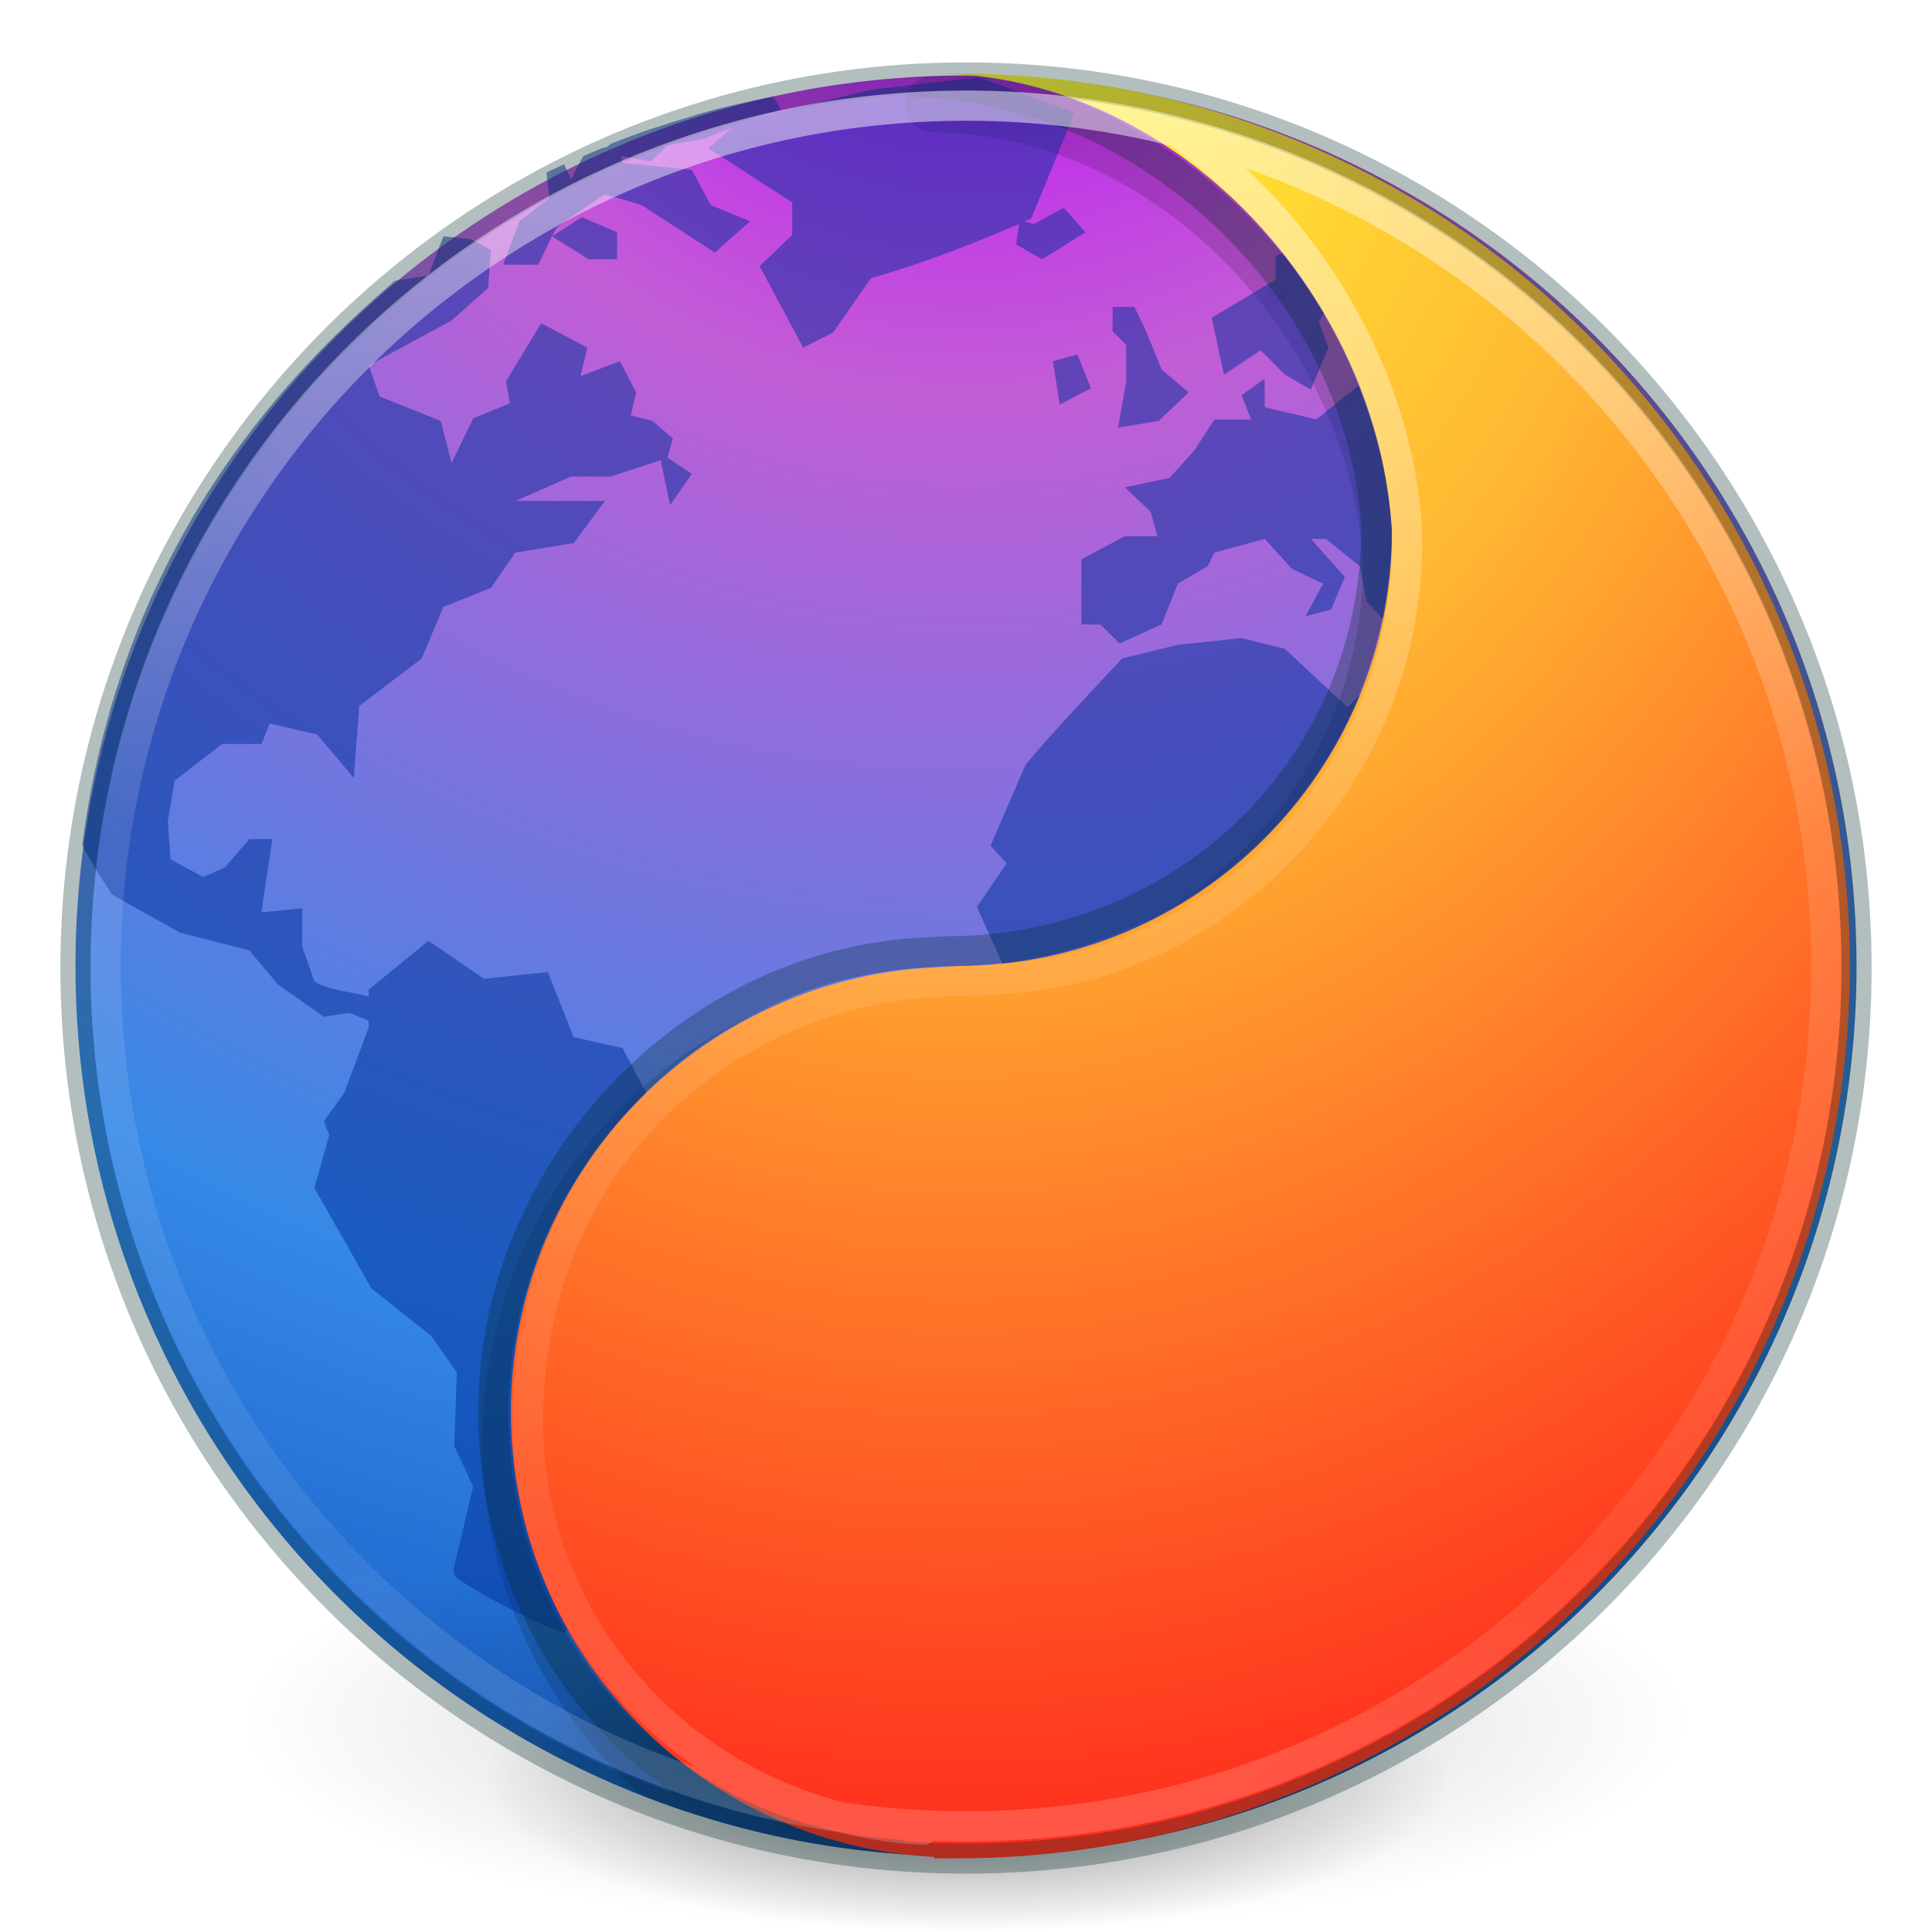
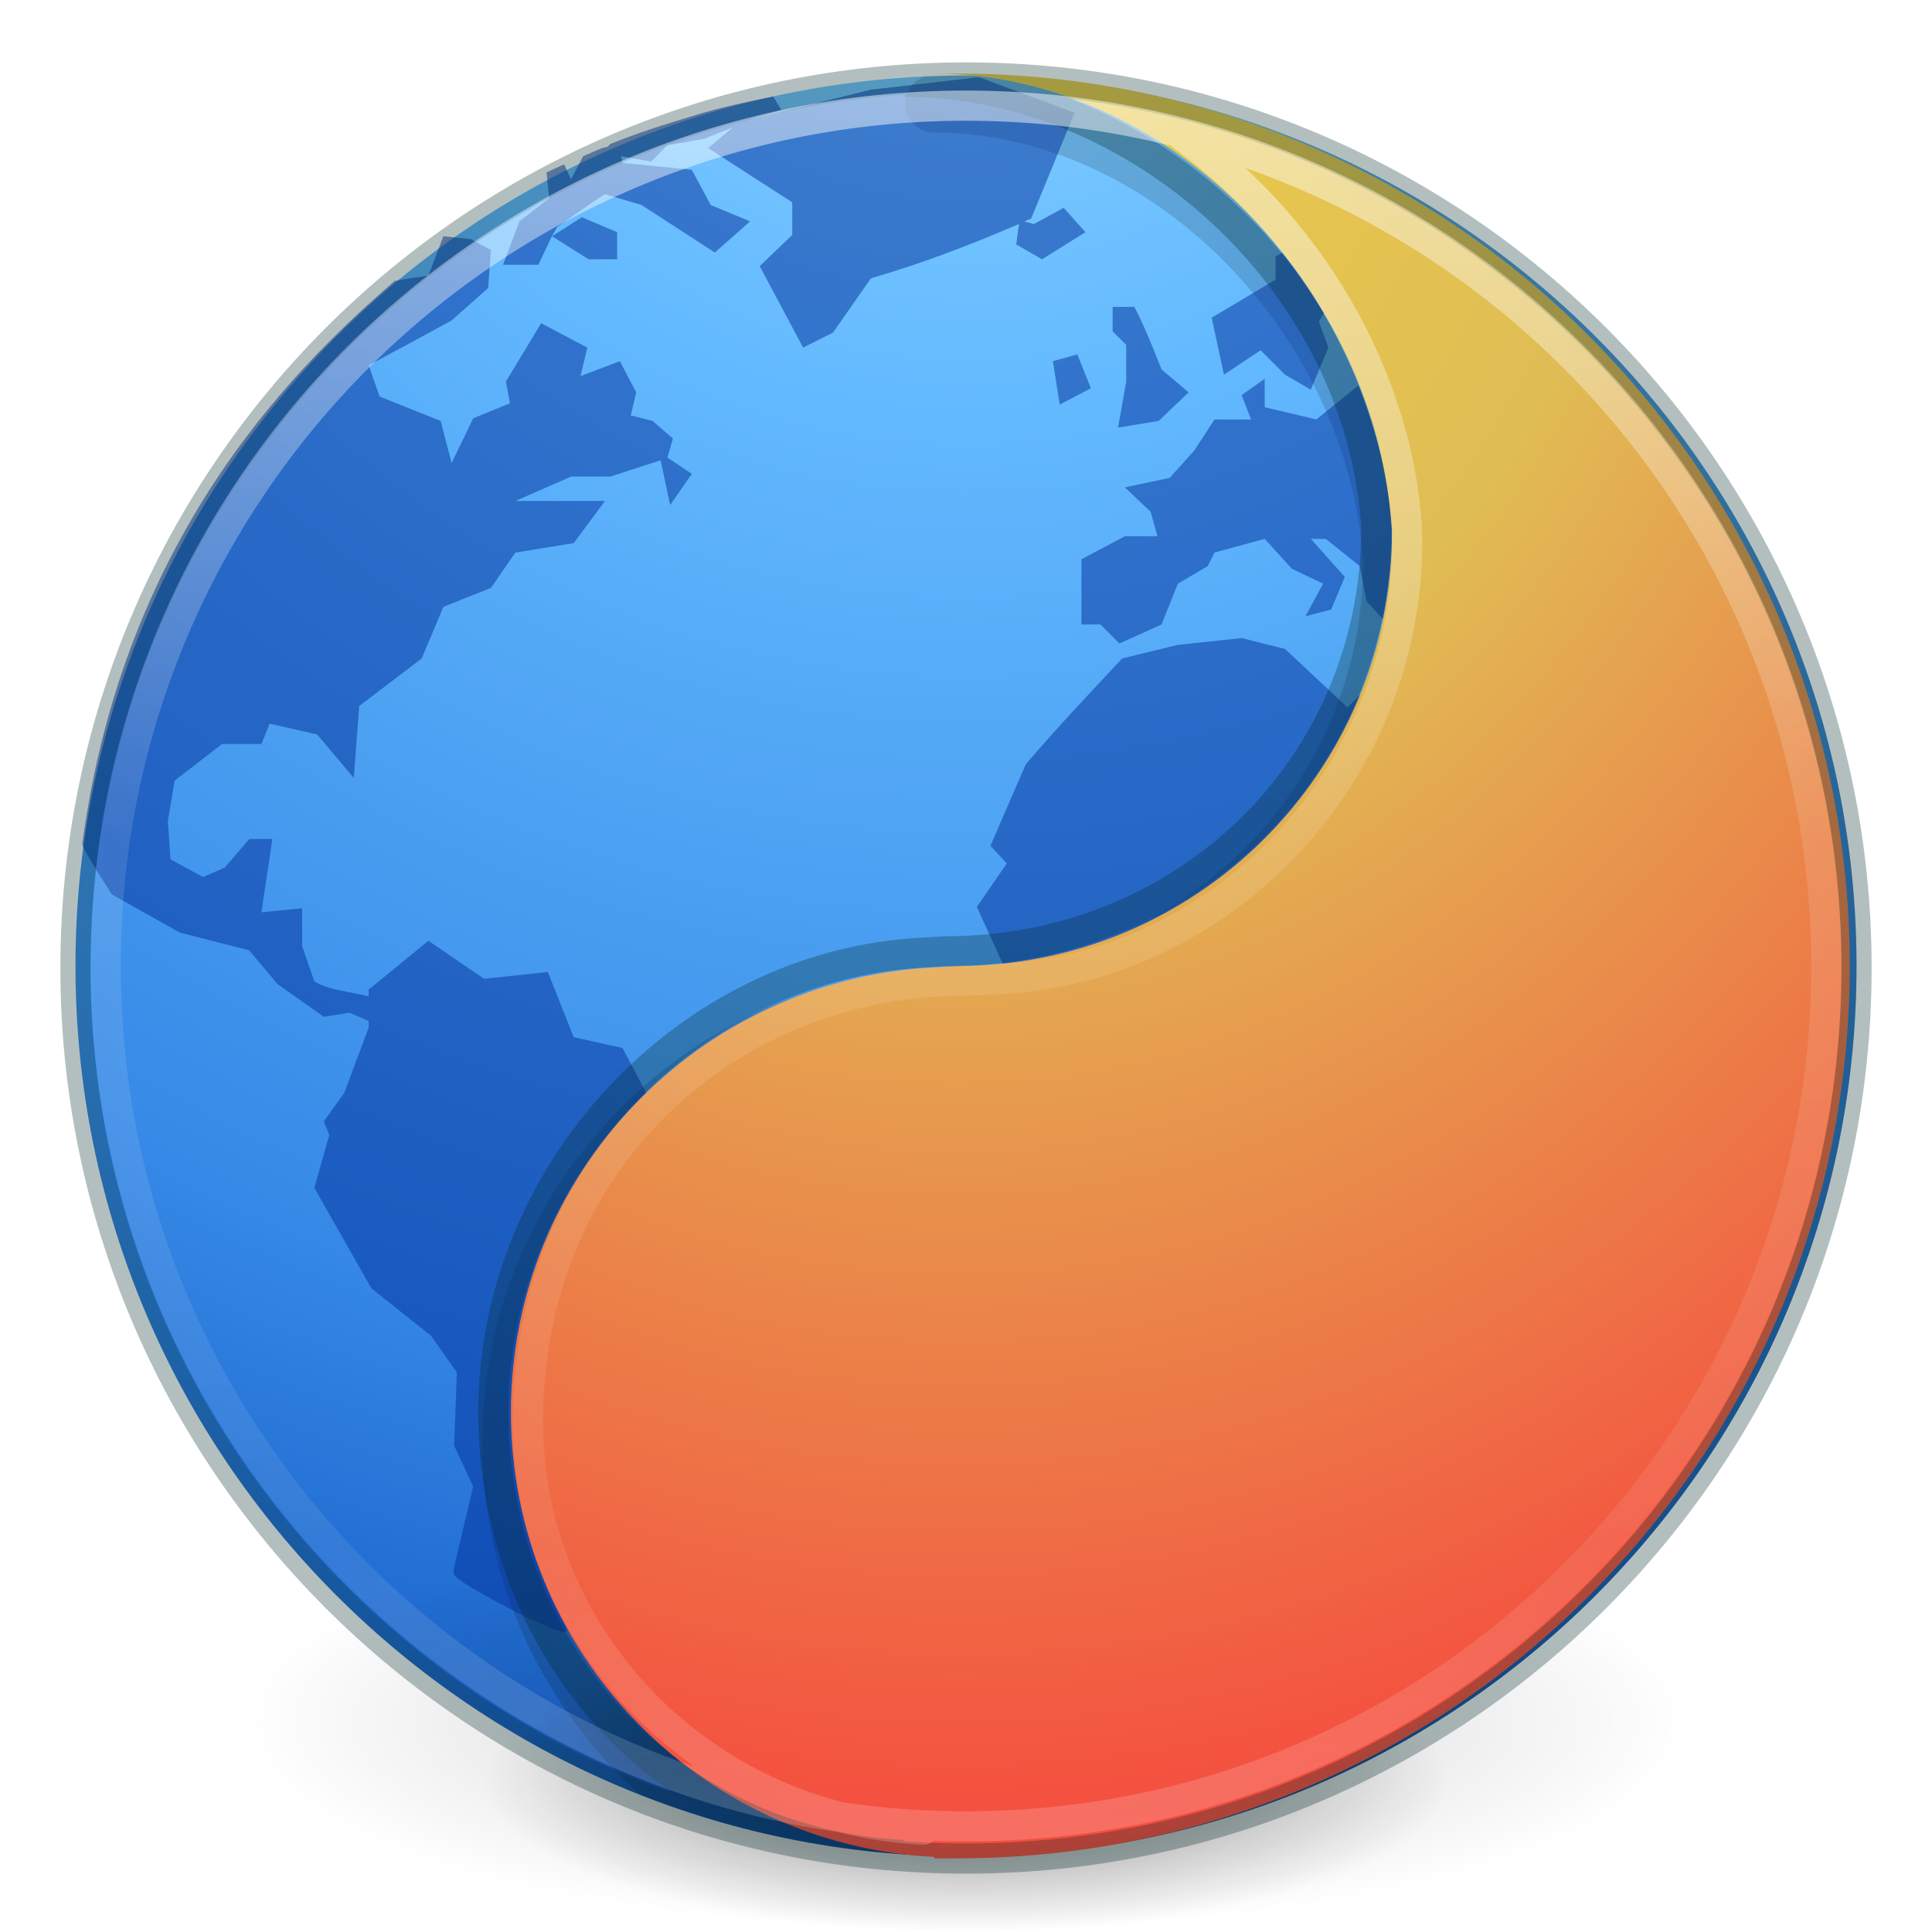
<svg xmlns="http://www.w3.org/2000/svg" xmlns:xlink="http://www.w3.org/1999/xlink" id="svg3489" height="64" width="64" version="1.1">
  <defs id="defs3491">
    <linearGradient id="linearGradient4806">
      <stop offset="0" style="stop-color:#ffffff;stop-opacity:1" id="stop4808" />
      <stop offset="0.424" style="stop-color:#ffffff;stop-opacity:0.235" id="stop4810" />
      <stop offset="0.821" style="stop-color:#ffffff;stop-opacity:0.157" id="stop4812" />
      <stop offset="1" style="stop-color:#ffffff;stop-opacity:0.392" id="stop4814" />
    </linearGradient>
    <linearGradient id="linearGradient3820-7-2">
      <stop offset="0" style="stop-color:#000000;stop-opacity:1" id="stop3822-2-6" />
      <stop offset="1" style="stop-color:#000000;stop-opacity:0" id="stop3824-1-2" />
    </linearGradient>
    <linearGradient id="linearGradient2867-449-88-871-390-598-476-591-434-148-57-177-3-8">
-       <stop id="stop3750-8-9" style="stop-color:#c000ff;stop-opacity:1" offset="0" />
-       <stop id="stop3752-3-2" style="stop-color:#c25dd6;stop-opacity:1" offset="0.262" />
+       <stop id="stop3750-8-9" style="stop-color:#8cd5ff;stop-opacity:1" offset="0" />
+       <stop id="stop3752-3-2" style="stop-color:#64baff;stop-opacity:1" offset="0.262" />
      <stop id="stop3754-7-2" style="stop-color:#3689e6;stop-opacity:1" offset="0.705" />
      <stop id="stop3756-9-3" style="stop-color:#0d52bf;stop-opacity:1" offset="1" />
    </linearGradient>
    <radialGradient r="62.769" fy="185.297" fx="99.189" cy="185.297" cx="99.189" gradientTransform="matrix(0.3823536,7.5555777e-8,-1.8372241e-8,0.1115198,-5.925427,36.33585)" gradientUnits="userSpaceOnUse" id="radialGradient3300" xlink:href="#linearGradient3820-7-2" />
    <radialGradient r="20" fy="8.45" fx="3.972" cy="8.45" cx="3.972" gradientTransform="matrix(0,3.595884,-3.804016,-9.7874431e-8,64.14322,-20.06458)" gradientUnits="userSpaceOnUse" id="radialGradient4145" xlink:href="#linearGradient2867-449-88-871-390-598-476-591-434-148-57-177-3-8" />
    <radialGradient r="62.769" fy="185.297" fx="99.189" cy="185.297" cx="99.189" gradientTransform="matrix(0.2549024,5.3967361e-8,-1.2248161e-8,0.07965545,6.716382,44.24067)" gradientUnits="userSpaceOnUse" id="radialGradient4192" xlink:href="#linearGradient3820-7-2" />
    <linearGradient x1="71.204" y1="15.369" x2="71.204" y2="40.496" id="linearGradient4338-5-6" xlink:href="#linearGradient4806" gradientUnits="userSpaceOnUse" gradientTransform="matrix(2.363279,0,0,2.363241,-138.5723,-33.85619)" />
    <radialGradient cx="-1.265" cy="8.45" r="20" fx="0.667" fy="8.45" id="radialGradient3126-7-25-24" xlink:href="#linearGradient4223" gradientUnits="userSpaceOnUse" gradientTransform="matrix(0,5.634125,-4.450654,-6.396958e-8,69.38232,-4.622859)" />
    <linearGradient id="linearGradient4526">
      <stop id="stop4528" offset="0" style="stop-color:#ffffff;stop-opacity:1;" />
    </linearGradient>
    <linearGradient id="linearGradient4223">
-       <stop id="stop4225" style="stop-color:#ffff33;stop-opacity:1" offset="0" />
-       <stop id="stop4227" style="stop-color:#ffb933;stop-opacity:1" offset="0.262" />
-       <stop id="stop4229" style="stop-color:#ff1a1a;stop-opacity:1" offset="0.661" />
-       <stop id="stop4231" style="stop-color:#8e0404;stop-opacity:1" offset="1" />
+       <stop id="stop4225" style="stop-color:#ebcf48;stop-opacity:1" offset="0" />
+       <stop id="stop4227" style="stop-color:#e0bd54;stop-opacity:1" offset="0.262" />
+       <stop id="stop4229" style="stop-color:#f83c3c;stop-opacity:1" offset="0.661" />
+       <stop id="stop4231" style="stop-color:#ff0000;stop-opacity:1" offset="1" />
    </linearGradient>
  </defs>
  <path style="color:#000000;fill:url(#radialGradient4145);fill-opacity:1;fill-rule:nonzero;stroke:none;stroke-width:1;marker:none;visibility:visible;display:inline;overflow:visible;enable-background:accumulate" id="path2555" d="M 32,2.5 C 15.723,2.5 2.5,15.723 2.5,32 2.5,48.277 15.723,61.5 32,61.5 48.277,61.5 61.5,48.277 61.5,32 61.5,15.723 48.277,2.5 32,2.5 z" />
  <path style="color:#000000;display:inline;overflow:visible;visibility:visible;fill:#000000;fill-opacity:1;fill-rule:nonzero;stroke:none;stroke-width:1;marker:none;enable-background:accumulate;opacity:0.15" d="M 32 2.5 C 31.544 2.5 31.091 2.515 30.641 2.535 A 0.951 0.951 0 0 0 30.949 4.389 C 38.045 4.389 44.648 10.947 45.158 18.627 C 45.142 26.044 39.132 32.049 31.709 32.049 A 0.951 0.951 0 0 0 31.65 32.051 L 30.9 32.098 C 22.601 32.519 15.975 39.382 15.975 47.781 C 15.975 52.425 18.004 56.589 21.221 59.455 C 24.562 60.77 28.195 61.5 32 61.5 C 48.277 61.5 61.5 48.277 61.5 32 C 61.5 21.337 55.824 11.986 47.334 6.803 C 43.222 4.341 38.486 2.819 33.424 2.537 C 32.952 2.515 32.477 2.5 32 2.5 z " id="path3403" />
  <g id="g4198">
    <path style="opacity:0.2;fill:url(#radialGradient3300);fill-opacity:1;stroke:none" id="path3818-0" d="m 56,57.002 a 24,6.999 0 1 1 -48,0 24,6.999 0 1 1 48,0 z" />
    <path d="m 48,59.002 a 16,4.999 0 1 1 -32,0 16,4.999 0 1 1 32,0 z" id="path4190" style="opacity:0.4;fill:url(#radialGradient4192);fill-opacity:1;stroke:none" />
  </g>
  <path d="M 32.36,2.565 28.852,2.97 24.85,3.959 C 25.188,3.848 25.533,3.752 25.884,3.645 L 25.614,3.195 c -0.841,0.169 -1.66,0.349 -2.473,0.585 -0.041,0.012 -0.094,0.033 -0.135,0.045 -0.955,0.281 -1.877,0.577 -2.788,0.944 l -0.09,0.09 -0.18,0.045 C 19.74,4.99 19.524,5.083 19.319,5.174 L 18.914,5.938 18.689,5.443 C 18.502,5.531 18.289,5.622 18.104,5.713 l 0.09,0.854 -0.989,0.764 -0.54,1.439 1.169,0 0.45,-0.944 0.18,-0.315 c 0.522,-0.349 1.042,-0.743 1.574,-1.079 l 1.214,0.36 c 0.806,0.518 1.621,1.057 2.428,1.574 L 24.85,7.332 23.546,6.793 22.916,5.623 20.623,5.398 20.578,5.174 21.567,5.354 22.107,4.814 23.366,4.589 c 0.293,-0.135 0.604,-0.25 0.899,-0.36 l -0.809,0.675 2.788,1.799 0,1.079 -1.079,1.034 1.439,2.698 0.989,-0.495 1.259,-1.799 c 1.741,-0.509 3.258,-1.095 4.902,-1.799 l -0.09,0.675 0.854,0.495 1.439,-0.899 -0.72,-0.809 -0.989,0.54 -0.315,-0.09 c 0.071,-0.031 0.153,-0.059 0.225,-0.09 L 35.598,3.735 32.45,2.565 c -0.041,-8.878e-4 -0.049,7.267e-4 -0.09,0 z m -14.075,5.261 1.214,0.764 0.944,0 0,-0.899 -1.169,-0.495 z m -3.598,0 -0.495,1.304 c 0,0 -0.892,0.126 -1.124,0.18 -2.96,2.579 -8.953,8.15 -10.343,18.662 0.055,0.244 0.989,1.664 0.989,1.664 l 2.248,1.259 2.293,0.585 0.944,1.124 1.529,1.079 0.854,-0.135 0.63,0.27 0,0.225 -0.809,2.159 -0.675,0.944 0.18,0.45 -0.495,1.754 1.889,3.328 1.979,1.574 0.854,1.214 -0.09,2.428 0.63,1.349 -0.63,2.653 c -0.01,0.033 -0.041,0.137 0,0.27 0.083,0.266 3.473,2.039 3.688,1.889 0.053,-0.038 0.042,-0.056 0.09,-0.09 -1.197,-2.13 -1.889,-4.578 -1.889,-7.195 0,-4.146 1.741,-7.844 4.497,-10.523 l -0.809,-1.529 -1.619,-0.36 -0.854,-2.159 -2.114,0.225 -1.844,-1.259 -1.979,1.619 0,0.225 C 11.626,32.849 10.938,32.819 10.415,32.515 l -0.405,-1.169 0,-1.259 -1.349,0.135 c 0.108,-0.808 0.251,-1.62 0.36,-2.428 l -0.764,0 -0.809,0.944 -0.72,0.315 -1.079,-0.585 -0.09,-1.259 0.225,-1.349 1.574,-1.214 1.304,0 0.27,-0.675 1.574,0.36 1.214,1.439 0.18,-2.383 2.069,-1.574 0.72,-1.709 1.574,-0.63 0.809,-1.169 1.934,-0.315 1.034,-1.394 -2.968,0 1.844,-0.809 1.304,0 1.664,-0.54 0.315,1.484 0.72,-1.034 -0.809,-0.54 0.18,-0.63 -0.675,-0.585 -0.72,-0.18 0.18,-0.764 -0.54,-1.034 -1.304,0.495 0.225,-0.944 -1.529,-0.809 -1.169,1.934 0.135,0.72 -1.214,0.495 -0.72,1.484 -0.36,-1.394 -2.024,-0.809 -0.36,-1.034 2.743,-1.484 1.214,-1.079 0.09,-1.259 -0.675,-0.36 z m 27.791,0.54 -0.225,0.135 0,0.764 -2.114,1.259 0.405,1.889 1.214,-0.809 0.809,0.809 0.854,0.495 0.585,-1.394 -0.315,-0.854 0.18,-0.315 C 43.456,9.639 42.986,9.001 42.478,8.366 Z m -5.621,1.799 0,0.809 0.45,0.45 0,1.214 -0.27,1.529 1.349,-0.225 0.989,-0.944 -0.899,-0.764 c -0.284,-0.716 -0.543,-1.382 -0.899,-2.069 z m -1.169,1.574 -0.809,0.225 0.225,1.439 1.034,-0.54 z m 6.206,0.809 -0.764,0.54 0.315,0.809 -1.214,0 -0.675,1.034 -0.809,0.899 -1.484,0.315 0.854,0.809 0.225,0.809 -1.079,0 -1.439,0.764 0,2.159 0.63,0 0.63,0.63 1.394,-0.63 0.54,-1.349 0.989,-0.585 0.225,-0.45 1.664,-0.45 0.899,0.989 1.034,0.495 -0.585,1.079 0.854,-0.225 0.45,-1.079 -1.124,-1.259 0.495,0 1.124,0.899 0.225,1.169 0.54,0.585 c 0.192,-0.937 0.315,-1.93 0.315,-2.923 -0.108,-1.686 -0.521,-3.279 -1.124,-4.812 l -1.394,1.124 -1.709,-0.405 z m -0.764,8.589 -2.114,0.225 -1.844,0.45 c -1.06,1.136 -2.19,2.328 -3.193,3.508 l -1.169,2.698 0.54,0.585 -0.989,1.439 0.854,1.889 c 5.385,-0.565 9.918,-4.111 11.872,-8.949 l -0.45,0.45 -2.069,-1.934 z" id="path6534-2" style="color:#000000;display:inline;overflow:visible;visibility:visible;opacity:0.5;fill:#002e99;fill-opacity:1;fill-rule:nonzero;stroke:none;stroke-width:1;marker:none;enable-background:accumulate" />
  <path d="m 30.95,2.438 c 7.68,0 14.636,6.966 15.162,15.16 10e-6,7.946 -6.457,14.402 -14.404,14.402 l -0.758,0.047 c -7.805,0.396 -14.025,6.833 -14.025,14.733 0,7.901 6.221,14.337 14.025,14.733 l 0,0.047 c 0.253,0.006 0.503,0 0.758,0 16.312,0 29.567,-13.252 29.567,-29.562 0,-16.31 -13.254,-29.562 -29.567,-29.562 -0.255,0 -0.505,-0.006 -0.758,1.15e-5 z" id="path2555-1-1" style="color:#000000;display:inline;overflow:visible;visibility:visible;fill:url(#radialGradient3126-7-25-24);fill-opacity:1;fill-rule:nonzero;stroke:none;stroke-width:1;marker:none;enable-background:accumulate" />
  <path id="path3871" style="color:#000000;display:inline;overflow:visible;visibility:visible;opacity:0.3;fill:none;stroke:#002728;stroke-width:1;marker:none;enable-background:accumulate;stroke-opacity:1" d="m 32,2.567 c -16.277,0 -29.5,13.223 -29.5,29.5 0,16.277 13.223,29.5 29.5,29.5 16.277,0 29.5,-13.223 29.5,-29.5 C 61.5,15.789 48.277,2.567 32,2.567 Z M 29.971,2.708 c 7.68,0 15.097,6.552 15.624,14.746 1e-5,7.946 -6.317,14.06 -14.265,14.06 l -0.764,0.045 c -7.805,0.396 -14.224,7.304 -14.224,15.205 0,7.901 5.762,14.291 13.567,14.687" />
  <path d="m 60.5,32 c 0,15.74 -12.76,28.5 -28.5,28.5 C 16.26,60.5 3.5,47.74 3.5,32 3.5,16.26 16.26,3.5 32,3.5 47.74,3.5 60.5,16.26 60.5,32 Z M 39.206,4.53 c 4.596,3.324 7.108,8.431 7.396,12.907 0.288,8.001 -6.014,14.726 -13.698,15.006 -0.719,0.057 -1.348,0.032 -2.024,0.085 -6.949,0.442 -13.39,5.938 -13.39,14.563 0,7.234 5.835,13.153 13.09,13.521" id="path4762-7" style="color:#000000;display:inline;overflow:visible;visibility:visible;opacity:0.5;fill:none;stroke:url(#linearGradient4338-5-6);stroke-width:1;stroke-linecap:round;stroke-linejoin:round;stroke-miterlimit:4;stroke-dasharray:none;stroke-dashoffset:0;stroke-opacity:1;marker:none;enable-background:accumulate" />
</svg>
